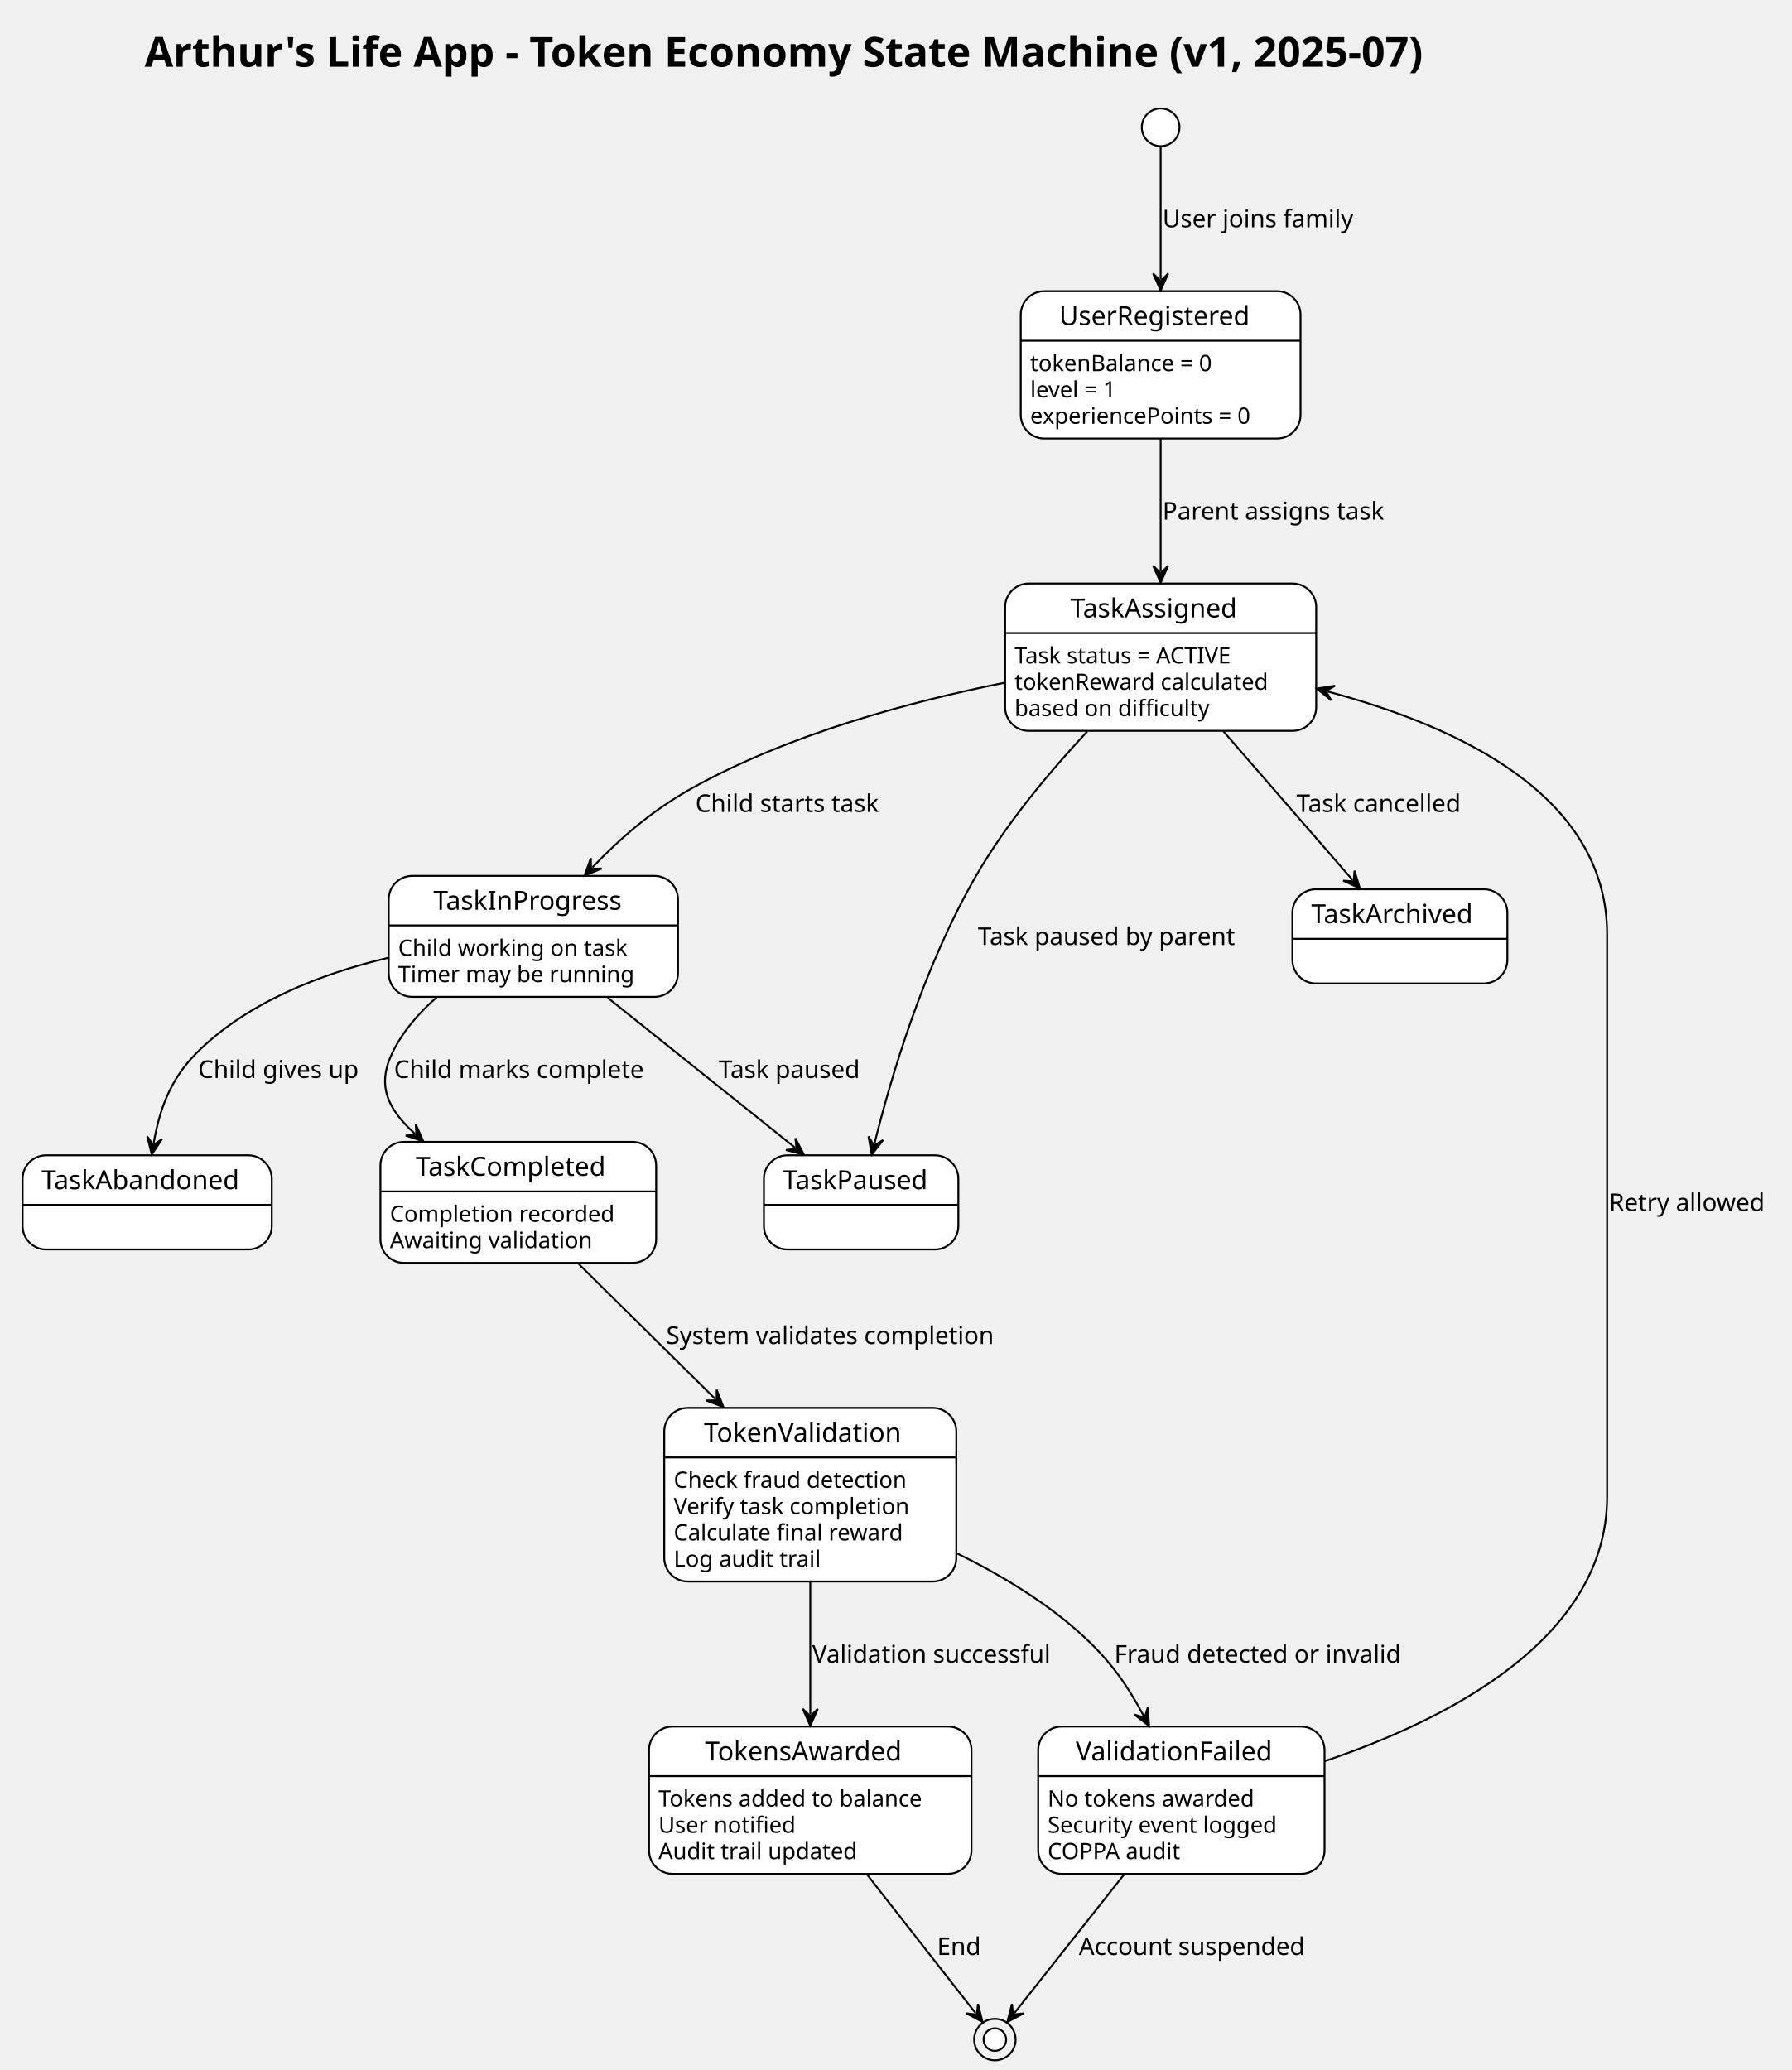
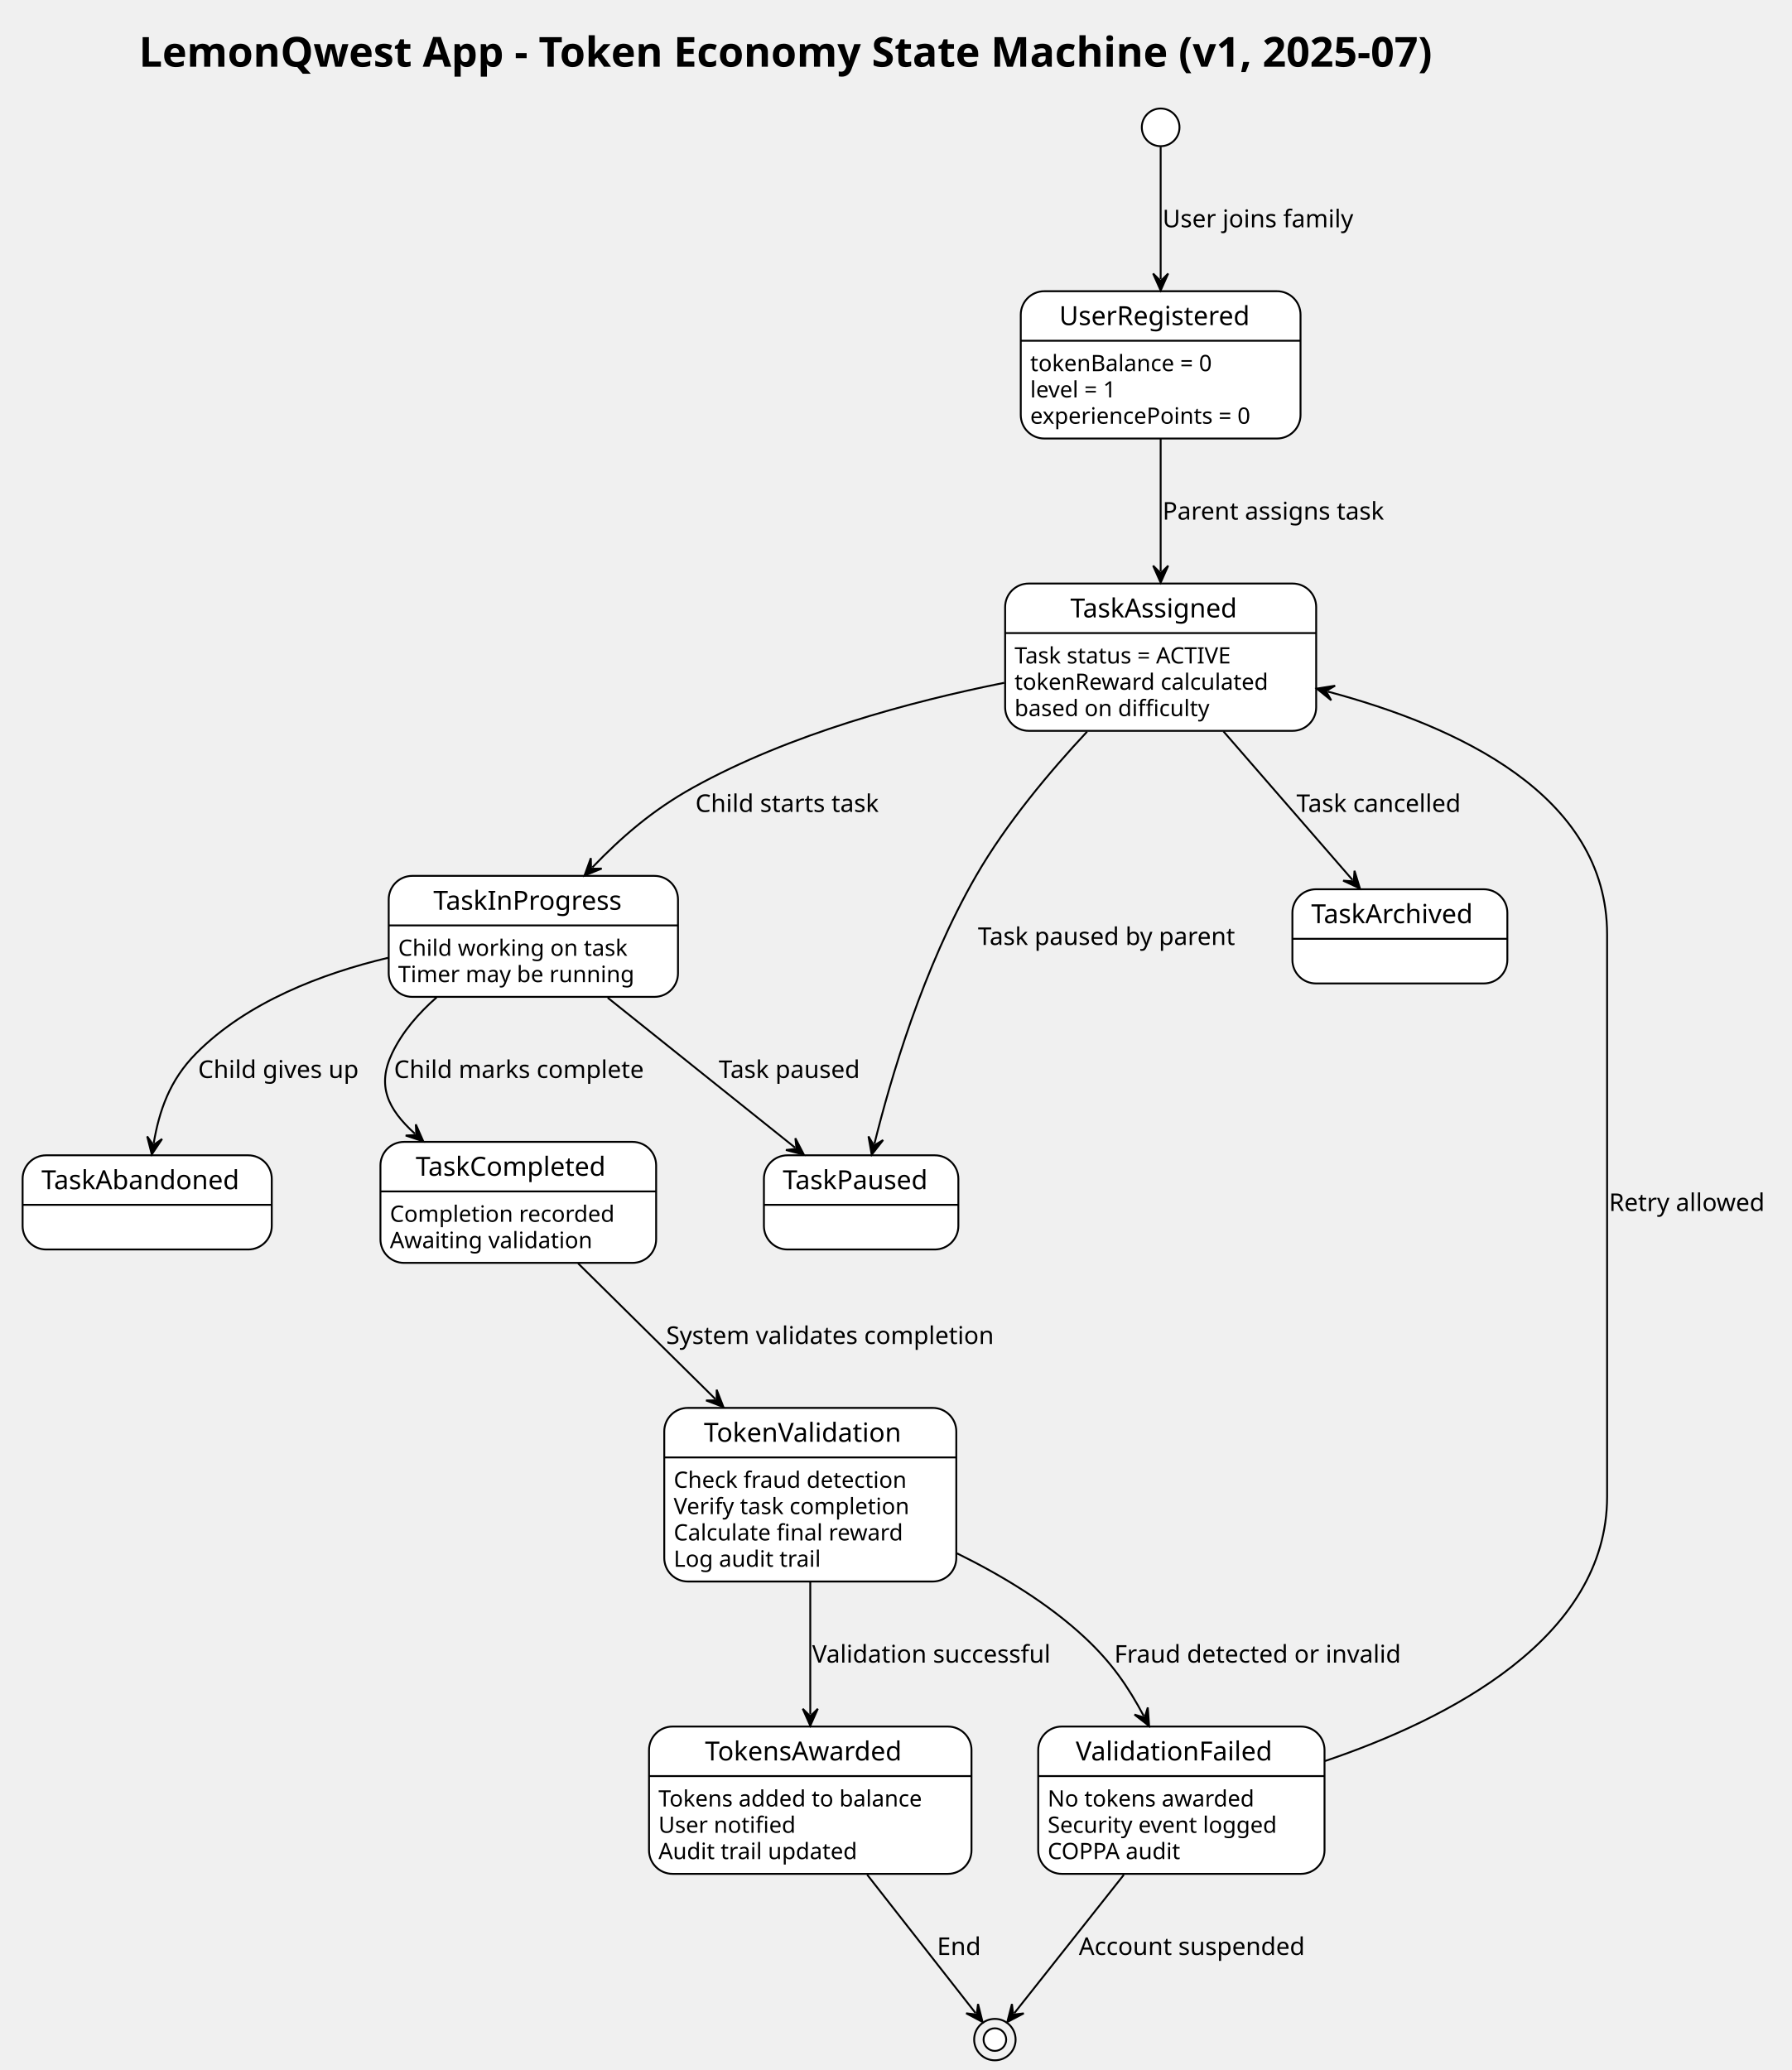
<svg xmlns="http://www.w3.org/2000/svg" contentStyleType="text/css" data-diagram-type="STATE" height="1099px" preserveAspectRatio="none" style="width:951px;height:1099px;background:#FFFFFF;" version="1.1" viewBox="0 0 951 1099" width="951px" zoomAndPan="magnify">
  <defs />
  <g>
    <g class="title" data-source-line="3">
-       <text fill="#000000" font-family="Verdana" font-size="22" font-weight="bold" lengthAdjust="spacing" textLength="788.895" x="76.784" y="35.421">Arthur's Life App - Token Economy State Machine (v1, 2025-07)</text>
+       <text fill="#000000" font-family="Verdana" font-size="22" font-weight="bold" lengthAdjust="spacing" textLength="794.986" x="73.739" y="35.421">LemonQwest App - Token Economy State Machine (v1, 2025-07)</text>
    </g>
    <g id="UserRegistered">
      <rect fill="#FFFFFF" height="78.203" rx="12.5" ry="12.5" style="stroke:#000000;stroke-width:1;" width="148.514" x="541.88" y="154.609" />
      <line style="stroke:#000000;stroke-width:1;" x1="541.88" x2="690.394" y1="180.906" y2="180.906" />
      <text fill="#000000" font-family="Verdana" font-size="14" lengthAdjust="spacing" textLength="107.68" x="562.297" y="172.605">UserRegistered</text>
      <text fill="#000000" font-family="Verdana" font-size="12" lengthAdjust="spacing" textLength="107.162" x="546.88" y="197.045">tokenBalance = 0</text>
      <text fill="#000000" font-family="Verdana" font-size="12" lengthAdjust="spacing" textLength="53.853" x="546.88" y="211.014">level = 1</text>
      <text fill="#000000" font-family="Verdana" font-size="12" lengthAdjust="spacing" textLength="128.514" x="546.88" y="224.982">experiencePoints = 0</text>
    </g>
    <g id="TaskAssigned">
      <rect fill="#FFFFFF" height="78.203" rx="12.5" ry="12.5" style="stroke:#000000;stroke-width:1;" width="165.119" x="533.58" y="309.809" />
      <line style="stroke:#000000;stroke-width:1;" x1="533.58" x2="698.699" y1="336.106" y2="336.106" />
      <text fill="#000000" font-family="Verdana" font-size="14" lengthAdjust="spacing" textLength="95.847" x="568.216" y="327.805">TaskAssigned</text>
      <text fill="#000000" font-family="Verdana" font-size="12" lengthAdjust="spacing" textLength="129.504" x="538.58" y="352.245">Task status = ACTIVE</text>
      <text fill="#000000" font-family="Verdana" font-size="12" lengthAdjust="spacing" textLength="145.119" x="538.58" y="366.214">tokenReward calculated</text>
      <text fill="#000000" font-family="Verdana" font-size="12" lengthAdjust="spacing" textLength="110.877" x="538.58" y="380.182">based on difficulty</text>
    </g>
    <g id="TaskInProgress">
      <rect fill="#FFFFFF" height="64.234" rx="12.5" ry="12.5" style="stroke:#000000;stroke-width:1;" width="153.565" x="206.35" y="465.019" />
      <line style="stroke:#000000;stroke-width:1;" x1="206.35" x2="359.914" y1="491.316" y2="491.316" />
      <text fill="#000000" font-family="Verdana" font-size="14" lengthAdjust="spacing" textLength="106.142" x="230.061" y="483.014">TaskInProgress</text>
      <text fill="#000000" font-family="Verdana" font-size="12" lengthAdjust="spacing" textLength="129.516" x="211.35" y="507.455">Child working on task</text>
      <text fill="#000000" font-family="Verdana" font-size="12" lengthAdjust="spacing" textLength="133.565" x="211.35" y="521.424">Timer may be running</text>
    </g>
    <g id="TaskCompleted">
      <rect fill="#FFFFFF" height="64.234" rx="12.5" ry="12.5" style="stroke:#000000;stroke-width:1;" width="146.352" x="201.96" y="606.249" />
      <line style="stroke:#000000;stroke-width:1;" x1="201.96" x2="348.312" y1="632.546" y2="632.546" />
      <text fill="#000000" font-family="Verdana" font-size="14" lengthAdjust="spacing" textLength="108.89" x="220.691" y="624.245">TaskCompleted</text>
      <text fill="#000000" font-family="Verdana" font-size="12" lengthAdjust="spacing" textLength="126.352" x="206.96" y="648.685">Completion recorded</text>
      <text fill="#000000" font-family="Verdana" font-size="12" lengthAdjust="spacing" textLength="114.867" x="206.96" y="662.654">Awaiting validation</text>
    </g>
    <g id="TokenValidation">
      <rect fill="#FFFFFF" height="92.172" rx="12.5" ry="12.5" style="stroke:#000000;stroke-width:1;" width="155.023" x="352.63" y="747.479" />
      <line style="stroke:#000000;stroke-width:1;" x1="352.63" x2="507.653" y1="773.776" y2="773.776" />
      <text fill="#000000" font-family="Verdana" font-size="14" lengthAdjust="spacing" textLength="112.93" x="373.677" y="765.475">TokenValidation</text>
      <text fill="#000000" font-family="Verdana" font-size="12" lengthAdjust="spacing" textLength="132.949" x="357.63" y="789.915">Check fraud detection</text>
      <text fill="#000000" font-family="Verdana" font-size="12" lengthAdjust="spacing" textLength="135.023" x="357.63" y="803.884">Verify task completion</text>
      <text fill="#000000" font-family="Verdana" font-size="12" lengthAdjust="spacing" textLength="131.56" x="357.63" y="817.852">Calculate final reward</text>
      <text fill="#000000" font-family="Verdana" font-size="12" lengthAdjust="spacing" textLength="83.549" x="357.63" y="831.821">Log audit trail</text>
    </g>
    <g id="ValidationFailed">
      <rect fill="#FFFFFF" height="78.203" rx="12.5" ry="12.5" style="stroke:#000000;stroke-width:1;" width="151.994" x="551.14" y="916.659" />
      <line style="stroke:#000000;stroke-width:1;" x1="551.14" x2="703.134" y1="942.956" y2="942.956" />
      <text fill="#000000" font-family="Verdana" font-size="14" lengthAdjust="spacing" textLength="112.13" x="571.072" y="934.654">ValidationFailed</text>
      <text fill="#000000" font-family="Verdana" font-size="12" lengthAdjust="spacing" textLength="116.256" x="556.14" y="959.095">No tokens awarded</text>
      <text fill="#000000" font-family="Verdana" font-size="12" lengthAdjust="spacing" textLength="131.994" x="556.14" y="973.064">Security event logged</text>
      <text fill="#000000" font-family="Verdana" font-size="12" lengthAdjust="spacing" textLength="74.936" x="556.14" y="987.032">COPPA audit</text>
    </g>
    <g id="TokensAwarded">
      <rect fill="#FFFFFF" height="78.203" rx="12.5" ry="12.5" style="stroke:#000000;stroke-width:1;" width="171.184" x="344.54" y="916.659" />
      <line style="stroke:#000000;stroke-width:1;" x1="344.54" x2="515.724" y1="942.956" y2="942.956" />
      <text fill="#000000" font-family="Verdana" font-size="14" lengthAdjust="spacing" textLength="111.754" x="374.255" y="934.654">TokensAwarded</text>
      <text fill="#000000" font-family="Verdana" font-size="12" lengthAdjust="spacing" textLength="151.184" x="349.54" y="959.095">Tokens added to balance</text>
      <text fill="#000000" font-family="Verdana" font-size="12" lengthAdjust="spacing" textLength="76.711" x="349.54" y="973.064">User notified</text>
      <text fill="#000000" font-family="Verdana" font-size="12" lengthAdjust="spacing" textLength="112.658" x="349.54" y="987.032">Audit trail updated</text>
    </g>
    <ellipse cx="616.14" cy="67.609" fill="#FFFFFF" rx="10" ry="10" style="stroke:#000000;stroke-width:1;" />
    <g id="TaskPaused">
      <rect fill="#FFFFFF" height="50" rx="12.5" ry="12.5" style="stroke:#000000;stroke-width:1;" width="103.221" x="405.53" y="613.369" />
      <line style="stroke:#000000;stroke-width:1;" x1="405.53" x2="508.751" y1="639.666" y2="639.666" />
      <text fill="#000000" font-family="Verdana" font-size="14" lengthAdjust="spacing" textLength="83.221" x="415.53" y="631.365">TaskPaused</text>
    </g>
    <g id="TaskArchived">
      <rect fill="#FFFFFF" height="50" rx="12.5" ry="12.5" style="stroke:#000000;stroke-width:1;" width="114.11" x="686.08" y="472.129" />
      <line style="stroke:#000000;stroke-width:1;" x1="686.08" x2="800.19" y1="498.426" y2="498.426" />
      <text fill="#000000" font-family="Verdana" font-size="14" lengthAdjust="spacing" textLength="94.11" x="696.08" y="490.125">TaskArchived</text>
    </g>
    <g id="TaskAbandoned">
      <rect fill="#FFFFFF" height="50" rx="12.5" ry="12.5" style="stroke:#000000;stroke-width:1;" width="132.273" x="12" y="613.369" />
      <line style="stroke:#000000;stroke-width:1;" x1="12" x2="144.273" y1="639.666" y2="639.666" />
      <text fill="#000000" font-family="Verdana" font-size="14" lengthAdjust="spacing" textLength="112.273" x="22" y="631.365">TaskAbandoned</text>
    </g>
    <ellipse cx="528.14" cy="1082.859" fill="none" rx="11" ry="11" style="stroke:#000000;stroke-width:1;" />
    <ellipse cx="528.14" cy="1082.859" fill="#FFFFFF" rx="6" ry="6" style="stroke:#000000;stroke-width:1;" />
    <g class="link" data-entity-1=".start." data-entity-2="UserRegistered" data-source-line="5" data-uid="lnk3" id="link_.start._UserRegistered">
      <path d="M616.14,77.939 C616.14,93.949 616.14,121.509 616.14,148.229" fill="none" id="*start*-to-UserRegistered" style="stroke:#000000;stroke-width:1;" />
      <polygon fill="#000000" points="616.14,154.229,620.14,145.229,616.14,149.229,612.14,145.229,616.14,154.229" style="stroke:#000000;stroke-width:1;" />
      <text fill="#000000" font-family="Verdana" font-size="13" lengthAdjust="spacing" textLength="108.209" x="617.14" y="120.676">User joins family</text>
    </g>
    <g class="link" data-entity-1="UserRegistered" data-entity-2="TaskAssigned" data-source-line="13" data-uid="lnk4" id="link_UserRegistered_TaskAssigned">
      <path d="M616.14,232.979 C616.14,256.289 616.14,279.979 616.14,303.339" fill="none" id="UserRegistered-to-TaskAssigned" style="stroke:#000000;stroke-width:1;" />
      <polygon fill="#000000" points="616.14,309.339,620.14,300.339,616.14,304.339,612.14,300.339,616.14,309.339" style="stroke:#000000;stroke-width:1;" />
      <text fill="#000000" font-family="Verdana" font-size="13" lengthAdjust="spacing" textLength="126.502" x="617.14" y="275.876">Parent assigns task</text>
    </g>
    <g class="link" data-entity-1="TaskAssigned" data-entity-2="TaskInProgress" data-source-line="21" data-uid="lnk5" id="link_TaskAssigned_TaskInProgress">
      <path d="M533.1,362.509 C483.05,372.519 419.31,389.689 368.14,418.019 C346.39,430.049 329.93,444.436 314.45,460.526" fill="none" id="TaskAssigned-to-TaskInProgress" style="stroke:#000000;stroke-width:1;" />
      <polygon fill="#000000" points="310.29,464.849,319.412,461.137,313.757,461.246,313.647,455.59,310.29,464.849" style="stroke:#000000;stroke-width:1;" />
      <text fill="#000000" font-family="Verdana" font-size="13" lengthAdjust="spacing" textLength="105.473" x="369.14" y="431.086">Child starts task</text>
    </g>
    <g class="link" data-entity-1="TaskAssigned" data-entity-2="TaskPaused" data-source-line="22" data-uid="lnk7" id="link_TaskAssigned_TaskPaused">
      <path d="M577.08,388.449 C557.32,409.609 534.19,437.159 518.14,465.019 C489.85,514.109 472.801,572.707 464.201,607.217" fill="none" id="TaskAssigned-to-TaskPaused" style="stroke:#000000;stroke-width:1;" />
      <polygon fill="#000000" points="462.75,613.039,468.808,605.274,463.959,608.188,461.045,603.339,462.75,613.039" style="stroke:#000000;stroke-width:1;" />
      <text fill="#000000" font-family="Verdana" font-size="13" lengthAdjust="spacing" textLength="148.929" x="519.14" y="501.696">Task paused by parent</text>
    </g>
    <g class="link" data-entity-1="TaskAssigned" data-entity-2="TaskArchived" data-source-line="23" data-uid="lnk9" id="link_TaskAssigned_TaskArchived">
      <path d="M649.5,388.329 C672.43,414.729 698.256,444.459 717.996,467.189" fill="none" id="TaskAssigned-to-TaskArchived" style="stroke:#000000;stroke-width:1;" />
      <polygon fill="#000000" points="721.93,471.719,719.049,462.301,718.652,467.944,713.009,467.547,721.93,471.719" style="stroke:#000000;stroke-width:1;" />
      <text fill="#000000" font-family="Verdana" font-size="13" lengthAdjust="spacing" textLength="96.313" x="688.24" y="431.086">Task cancelled</text>
    </g>
    <g class="link" data-entity-1="TaskInProgress" data-entity-2="TaskCompleted" data-source-line="30" data-uid="lnk10" id="link_TaskInProgress_TaskCompleted">
      <path d="M231.78,529.519 C222.22,537.909 213.54,547.869 208.14,559.249 C200.01,576.359 205.659,588.655 220.269,601.925" fill="none" id="TaskInProgress-to-TaskCompleted" style="stroke:#000000;stroke-width:1;" />
      <polygon fill="#000000" points="224.71,605.959,220.737,596.947,221.009,602.598,215.358,602.869,224.71,605.959" style="stroke:#000000;stroke-width:1;" />
      <text fill="#000000" font-family="Verdana" font-size="13" lengthAdjust="spacing" textLength="142.054" x="209.14" y="572.316">Child marks complete</text>
    </g>
    <g class="link" data-entity-1="TaskInProgress" data-entity-2="TaskPaused" data-source-line="31" data-uid="lnk11" id="link_TaskInProgress_TaskPaused">
      <path d="M322.62,529.729 C354.2,554.999 393.155,586.171 422.065,609.301" fill="none" id="TaskInProgress-to-TaskPaused" style="stroke:#000000;stroke-width:1;" />
      <polygon fill="#000000" points="426.75,613.049,422.221,604.303,422.846,609.926,417.224,610.55,426.75,613.049" style="stroke:#000000;stroke-width:1;" />
      <text fill="#000000" font-family="Verdana" font-size="13" lengthAdjust="spacing" textLength="81.821" x="381.55" y="572.316">Task paused</text>
    </g>
    <g class="link" data-entity-1="TaskInProgress" data-entity-2="TaskAbandoned" data-source-line="32" data-uid="lnk13" id="link_TaskInProgress_TaskAbandoned">
      <path d="M206.06,508.499 C170.91,516.869 131.2,531.979 104.14,559.249 C89.94,573.559 84.513,589.886 81.583,606.986" fill="none" id="TaskInProgress-to-TaskAbandoned" style="stroke:#000000;stroke-width:1;" />
      <polygon fill="#000000" points="80.57,612.899,86.032,604.704,81.414,607.971,78.147,603.353,80.57,612.899" style="stroke:#000000;stroke-width:1;" />
      <text fill="#000000" font-family="Verdana" font-size="13" lengthAdjust="spacing" textLength="91.876" x="105.14" y="572.316">Child gives up</text>
    </g>
    <g class="link" data-entity-1="TaskCompleted" data-entity-2="TokenValidation" data-source-line="39" data-uid="lnk14" id="link_TaskCompleted_TokenValidation">
      <path d="M306.88,670.739 C329.11,692.709 354.903,718.201 379.763,742.781" fill="none" id="TaskCompleted-to-TokenValidation" style="stroke:#000000;stroke-width:1;" />
      <polygon fill="#000000" points="384.03,746.999,380.442,737.827,380.474,743.484,374.818,743.516,384.03,746.999" style="stroke:#000000;stroke-width:1;" />
      <text fill="#000000" font-family="Verdana" font-size="13" lengthAdjust="spacing" textLength="188.24" x="353.64" y="713.546">System validates completion</text>
    </g>
    <g class="link" data-entity-1="TokenValidation" data-entity-2="TokensAwarded" data-source-line="48" data-uid="lnk15" id="link_TokenValidation_TokensAwarded">
      <path d="M430.14,840.049 C430.14,864.089 430.14,887.299 430.14,910.219" fill="none" id="TokenValidation-to-TokensAwarded" style="stroke:#000000;stroke-width:1;" />
      <polygon fill="#000000" points="430.14,916.219,434.14,907.219,430.14,911.219,426.14,907.219,430.14,916.219" style="stroke:#000000;stroke-width:1;" />
      <text fill="#000000" font-family="Verdana" font-size="13" lengthAdjust="spacing" textLength="136.614" x="431.14" y="882.726">Validation successful</text>
    </g>
    <g class="link" data-entity-1="TokenValidation" data-entity-2="ValidationFailed" data-source-line="49" data-uid="lnk16" id="link_TokenValidation_ValidationFailed">
      <path d="M508.05,824.709 C531.71,836.349 556.59,851.339 576.14,869.659 C590.09,882.729 598.705,895.176 607.185,911.066" fill="none" id="TokenValidation-to-ValidationFailed" style="stroke:#000000;stroke-width:1;" />
      <polygon fill="#000000" points="610.01,916.359,609.302,906.536,607.656,911.948,602.244,910.303,610.01,916.359" style="stroke:#000000;stroke-width:1;" />
      <text fill="#000000" font-family="Verdana" font-size="13" lengthAdjust="spacing" textLength="163.801" x="591.53" y="882.726">Fraud detected or invalid</text>
    </g>
    <g class="link" data-entity-1="ValidationFailed" data-entity-2="TaskAssigned" data-source-line="57" data-uid="lnk17" id="link_ValidationFailed_TaskAssigned">
      <path d="M703.33,934.979 C768.95,912.809 853.14,869.719 853.14,794.569 C853.14,496.129 853.14,496.129 853.14,496.129 C853.14,421.679 773.166,385.441 704.826,367.151" fill="none" id="ValidationFailed-to-TaskAssigned" style="stroke:#000000;stroke-width:1;" />
      <polygon fill="#000000" points="699.03,365.599,706.69,371.79,703.86,366.892,708.758,364.062,699.03,365.599" style="stroke:#000000;stroke-width:1;" />
      <text fill="#000000" font-family="Verdana" font-size="13" lengthAdjust="spacing" textLength="89.324" x="854.14" y="642.936">Retry allowed</text>
    </g>
    <g class="link" data-entity-1="ValidationFailed" data-entity-2=".end." data-source-line="58" data-uid="lnk19" id="link_ValidationFailed_.end.">
      <path d="M596.63,995.309 C574.81,1022.879 550.912,1053.073 538.472,1068.803" fill="none" id="ValidationFailed-to-*end*" style="stroke:#000000;stroke-width:1;" />
      <polygon fill="#000000" points="534.75,1073.509,543.47,1068.931,537.851,1069.588,537.195,1063.969,534.75,1073.509" style="stroke:#000000;stroke-width:1;" />
      <text fill="#000000" font-family="Verdana" font-size="13" lengthAdjust="spacing" textLength="127.626" x="572.71" y="1037.926">Account suspended</text>
    </g>
    <g class="link" data-entity-1="TokensAwarded" data-entity-2=".end." data-source-line="66" data-uid="lnk20" id="link_TokensAwarded_.end.">
      <path d="M460.34,995.309 C481.94,1022.879 505.57,1053.056 517.89,1068.786" fill="none" id="TokensAwarded-to-*end*" style="stroke:#000000;stroke-width:1;" />
      <polygon fill="#000000" points="521.59,1073.509,519.19,1063.957,518.507,1069.573,512.891,1068.89,521.59,1073.509" style="stroke:#000000;stroke-width:1;" />
      <text fill="#000000" font-family="Verdana" font-size="13" lengthAdjust="spacing" textLength="24.705" x="497.44" y="1037.926">End</text>
    </g>
  </g>
</svg>
